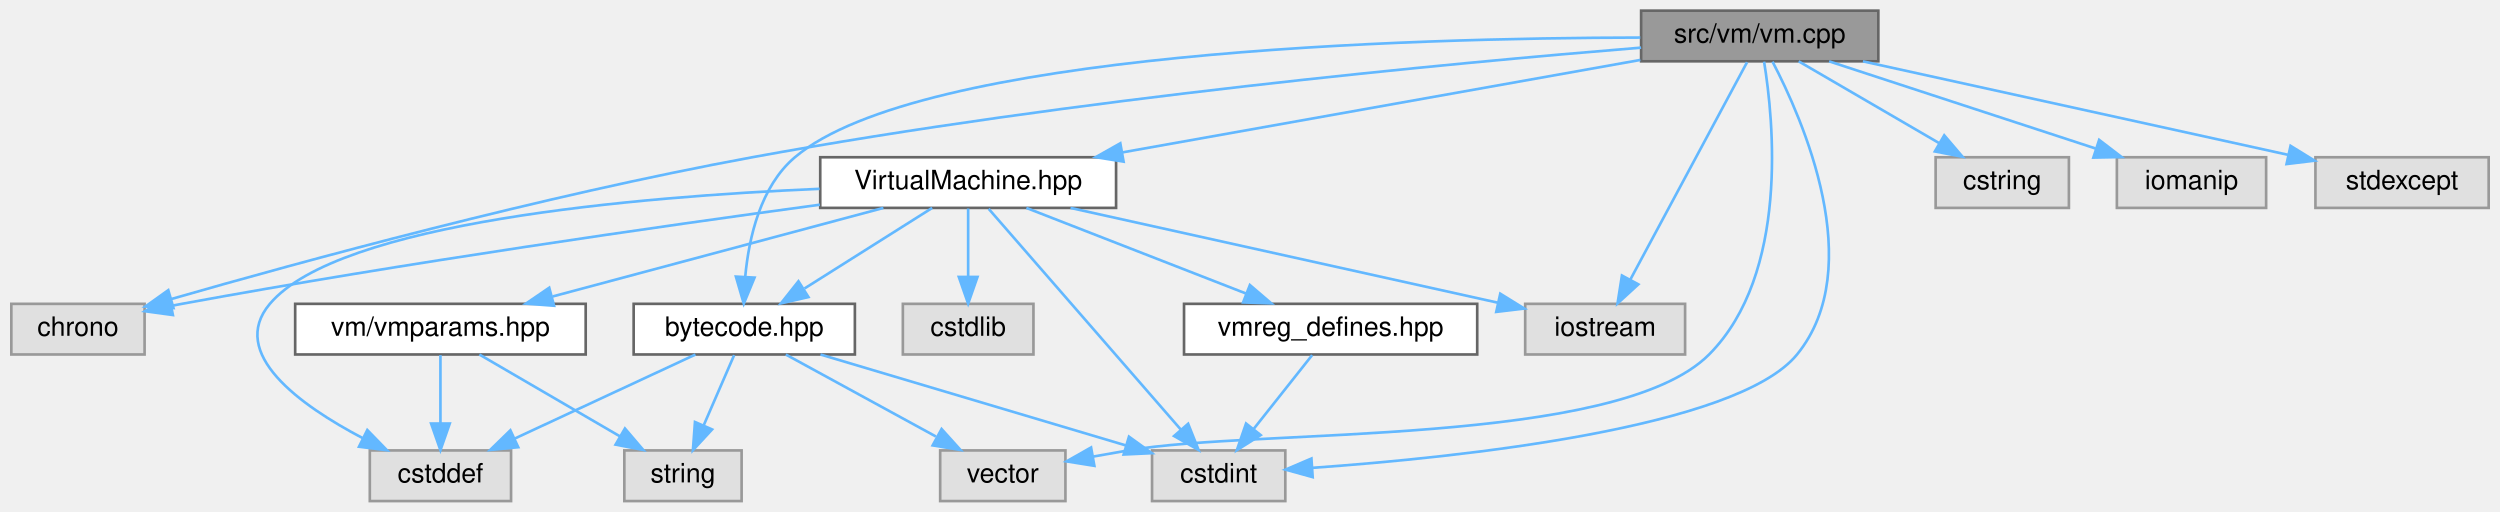
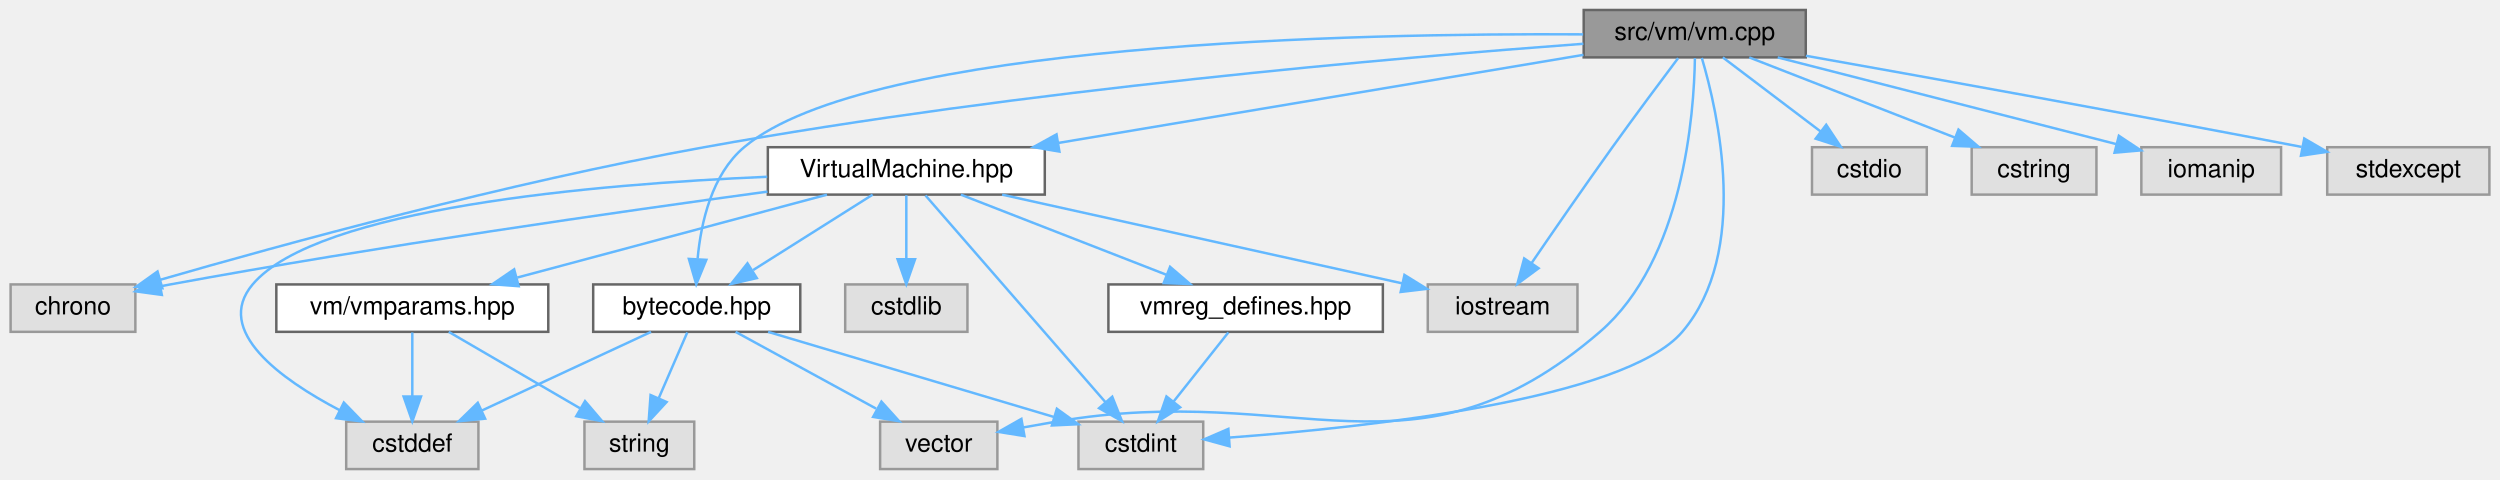
- <svg xmlns="http://www.w3.org/2000/svg" xmlns:xlink="http://www.w3.org/1999/xlink" width="938pt" height="192pt" viewBox="0.00 0.00 937.50 192.00">
+ <svg xmlns="http://www.w3.org/2000/svg" xmlns:xlink="http://www.w3.org/1999/xlink" width="1002pt" height="192pt" viewBox="0.00 0.00 1001.50 192.00">
  <g id="graph0" class="graph" transform="scale(1 1) rotate(0) translate(4 188)">
    <g id="Node000001" class="node">
      <g id="a_Node000001">
        <a xlink:title=" ">
-           <polygon fill="#999999" stroke="#666666" points="700.5,-184 611.5,-184 611.5,-165 700.5,-165 700.5,-184" />
-           <text text-anchor="middle" x="656" y="-172" font-family="Helvetica,sans-Serif" font-size="10.00">src/vm/vm.cpp</text>
+           <polygon fill="#999999" stroke="#666666" points="719.5,-184 630.5,-184 630.5,-165 719.5,-165 719.5,-184" />
+           <text text-anchor="middle" x="675" y="-172" font-family="Helvetica,sans-Serif" font-size="10.00">src/vm/vm.cpp</text>
        </a>
      </g>
    </g>
    <g id="Node000002" class="node">
      <g id="a_Node000002">
        <a xlink:href="VirtualMachine_8hpp.html" target="_top" xlink:title=" ">
          <polygon fill="white" stroke="#666666" points="414.5,-129 303.5,-129 303.5,-110 414.5,-110 414.5,-129" />
          <text text-anchor="middle" x="359" y="-117" font-family="Helvetica,sans-Serif" font-size="10.00">VirtualMachine.hpp</text>
        </a>
      </g>
    </g>
    <g id="edge1_Node000001_Node000002" class="edge">
      <g id="a_edge1_Node000001_Node000002">
        <a xlink:title=" ">
-           <path fill="none" stroke="#63b8ff" d="M611.21,-165.51C559.31,-156.25 473.66,-140.96 416.78,-130.81" />
-           <polygon fill="#63b8ff" stroke="#63b8ff" points="417.32,-127.35 406.86,-129.04 416.09,-134.24 417.32,-127.35" />
+           <path fill="none" stroke="#63b8ff" d="M630.4,-166.02C575.36,-156.79 481.53,-141.05 419.9,-130.71" />
+           <polygon fill="#63b8ff" stroke="#63b8ff" points="420.36,-127.24 409.92,-129.04 419.2,-134.15 420.36,-127.24" />
        </a>
      </g>
    </g>
    <g id="Node000003" class="node">
      <g id="a_Node000003">
        <a xlink:title=" ">
          <polygon fill="#e0e0e0" stroke="#999999" points="50,-74 0,-74 0,-55 50,-55 50,-74" />
          <text text-anchor="middle" x="25" y="-62" font-family="Helvetica,sans-Serif" font-size="10.00">chrono</text>
        </a>
      </g>
    </g>
    <g id="edge18_Node000001_Node000003" class="edge">
      <g id="a_edge18_Node000001_Node000003">
        <a xlink:title=" ">
-           <path fill="none" stroke="#63b8ff" d="M611.5,-170.13C540.54,-164.34 397.59,-150.95 278,-129 199.2,-114.53 108.48,-89.74 59.96,-75.79" />
-           <polygon fill="#63b8ff" stroke="#63b8ff" points="60.84,-72.41 50.26,-72.99 58.89,-79.13 60.84,-72.41" />
+           <path fill="none" stroke="#63b8ff" d="M630.36,-170.46C556.59,-165 404.77,-151.91 278,-129 199.16,-114.75 108.46,-89.87 59.94,-75.86" />
+           <polygon fill="#63b8ff" stroke="#63b8ff" points="60.83,-72.47 50.25,-73.04 58.88,-79.19 60.83,-72.47" />
        </a>
      </g>
    </g>
    <g id="Node000005" class="node">
      <g id="a_Node000005">
        <a xlink:title=" ">
          <polygon fill="#e0e0e0" stroke="#999999" points="478,-19 428,-19 428,0 478,0 478,-19" />
          <text text-anchor="middle" x="453" y="-7" font-family="Helvetica,sans-Serif" font-size="10.00">cstdint</text>
        </a>
      </g>
    </g>
    <g id="edge19_Node000001_Node000005" class="edge">
      <g id="a_edge19_Node000001_Node000005">
        <a xlink:title=" ">
-           <path fill="none" stroke="#63b8ff" d="M660.8,-164.87C671.96,-143.55 696.71,-87.75 670,-55 647.45,-27.35 543.6,-16.41 488.14,-12.47" />
-           <polygon fill="#63b8ff" stroke="#63b8ff" points="488.27,-8.98 478.06,-11.8 487.8,-15.96 488.27,-8.98" />
+           <path fill="none" stroke="#63b8ff" d="M677.84,-164.78C684.24,-143.24 697.23,-86.98 670,-55 646.93,-27.9 543.8,-16.73 488.43,-12.62" />
+           <polygon fill="#63b8ff" stroke="#63b8ff" points="488.57,-9.12 478.35,-11.91 488.08,-16.1 488.57,-9.12" />
        </a>
      </g>
    </g>
    <g id="Node000007" class="node">
      <g id="a_Node000007">
        <a xlink:title=" ">
          <polygon fill="#e0e0e0" stroke="#999999" points="628,-74 568,-74 568,-55 628,-55 628,-74" />
          <text text-anchor="middle" x="598" y="-62" font-family="Helvetica,sans-Serif" font-size="10.00">iostream</text>
        </a>
      </g>
    </g>
-     <g id="edge22_Node000001_Node000007" class="edge">
-       <g id="a_edge22_Node000001_Node000007">
-         <a xlink:title=" ">
-           <path fill="none" stroke="#63b8ff" d="M651.25,-164.66C641.69,-146.85 619.95,-106.37 607.4,-83.01" />
-           <polygon fill="#63b8ff" stroke="#63b8ff" points="610.46,-81.31 602.65,-74.16 604.3,-84.62 610.46,-81.31" />
+     <g id="edge23_Node000001_Node000007" class="edge">
+       <g id="a_edge23_Node000001_Node000007">
+         <a xlink:title=" ">
+           <path fill="none" stroke="#63b8ff" d="M668.34,-164.7C661.62,-155.76 650.97,-141.51 642,-129 630.81,-113.39 618.36,-95.37 609.58,-82.52" />
+           <polygon fill="#63b8ff" stroke="#63b8ff" points="612.42,-80.48 603.89,-74.19 606.64,-84.42 612.42,-80.48" />
        </a>
      </g>
    </g>
    <g id="Node000008" class="node">
      <g id="a_Node000008">
        <a xlink:href="bytecode_8hpp.html" target="_top" xlink:title=" ">
          <polygon fill="white" stroke="#666666" points="316.5,-74 233.5,-74 233.5,-55 316.5,-55 316.5,-74" />
          <text text-anchor="middle" x="275" y="-62" font-family="Helvetica,sans-Serif" font-size="10.00">bytecode.hpp</text>
        </a>
      </g>
    </g>
    <g id="edge17_Node000001_Node000008" class="edge">
      <g id="a_edge17_Node000001_Node000008">
        <a xlink:title=" ">
-           <path fill="none" stroke="#63b8ff" d="M611.18,-173.91C525.09,-173.76 340.99,-168.68 294,-129 281.1,-118.1 276.74,-98.83 275.38,-84.37" />
-           <polygon fill="#63b8ff" stroke="#63b8ff" points="278.85,-83.84 274.82,-74.05 271.86,-84.22 278.85,-83.84" />
+           <path fill="none" stroke="#63b8ff" d="M630.26,-174.23C540.77,-174.75 343.99,-170.95 294,-129 281.06,-118.14 276.71,-98.86 275.36,-84.39" />
+           <polygon fill="#63b8ff" stroke="#63b8ff" points="278.84,-83.86 274.81,-74.06 271.85,-84.23 278.84,-83.86" />
        </a>
      </g>
    </g>
    <g id="Node000010" class="node">
      <g id="a_Node000010">
        <a xlink:title=" ">
          <polygon fill="#e0e0e0" stroke="#999999" points="395.5,-19 348.5,-19 348.5,0 395.5,0 395.5,-19" />
          <text text-anchor="middle" x="372" y="-7" font-family="Helvetica,sans-Serif" font-size="10.00">vector</text>
        </a>
      </g>
    </g>
-     <g id="edge24_Node000001_Node000010" class="edge">
-       <g id="a_edge24_Node000001_Node000010">
-         <a xlink:title=" ">
-           <path fill="none" stroke="#63b8ff" d="M657.63,-164.87C661.19,-143.05 667.13,-85.27 637,-55 602.36,-20.2 467.38,-27.37 419,-19 414.77,-18.27 410.33,-17.49 405.94,-16.7" />
+     <g id="edge25_Node000001_Node000010" class="edge">
+       <g id="a_edge25_Node000001_Node000010">
+         <a xlink:title=" ">
+           <path fill="none" stroke="#63b8ff" d="M675.07,-164.71C674.73,-142.52 670.53,-83.94 637,-55 562.66,9.16 515.76,-35.74 419,-19 414.77,-18.27 410.33,-17.49 405.94,-16.7" />
          <polygon fill="#63b8ff" stroke="#63b8ff" points="406.36,-13.22 395.9,-14.89 405.12,-20.11 406.36,-13.22" />
        </a>
      </g>
    </g>
    <g id="Node000013" class="node">
      <g id="a_Node000013">
        <a xlink:title=" ">
-           <polygon fill="#e0e0e0" stroke="#999999" points="772,-129 722,-129 722,-110 772,-110 772,-129" />
-           <text text-anchor="middle" x="747" y="-117" font-family="Helvetica,sans-Serif" font-size="10.00">cstring</text>
+           <polygon fill="#e0e0e0" stroke="#999999" points="768,-129 722,-129 722,-110 768,-110 768,-129" />
+           <text text-anchor="middle" x="745" y="-117" font-family="Helvetica,sans-Serif" font-size="10.00">cstdio</text>
        </a>
      </g>
    </g>
    <g id="edge20_Node000001_Node000013" class="edge">
      <g id="a_edge20_Node000001_Node000013">
        <a xlink:title=" ">
-           <path fill="none" stroke="#63b8ff" d="M670.62,-164.98C684.86,-156.69 706.75,-143.94 723.45,-134.22" />
-           <polygon fill="#63b8ff" stroke="#63b8ff" points="725.23,-137.23 732.11,-129.17 721.71,-131.18 725.23,-137.23" />
+           <path fill="none" stroke="#63b8ff" d="M686.25,-164.98C696.8,-157 712.8,-144.88 725.44,-135.31" />
+           <polygon fill="#63b8ff" stroke="#63b8ff" points="727.69,-138 733.55,-129.17 723.46,-132.42 727.69,-138" />
        </a>
      </g>
    </g>
    <g id="Node000014" class="node">
      <g id="a_Node000014">
        <a xlink:title=" ">
-           <polygon fill="#e0e0e0" stroke="#999999" points="846,-129 790,-129 790,-110 846,-110 846,-129" />
-           <text text-anchor="middle" x="818" y="-117" font-family="Helvetica,sans-Serif" font-size="10.00">iomanip</text>
+           <polygon fill="#e0e0e0" stroke="#999999" points="836,-129 786,-129 786,-110 836,-110 836,-129" />
+           <text text-anchor="middle" x="811" y="-117" font-family="Helvetica,sans-Serif" font-size="10.00">cstring</text>
        </a>
      </g>
    </g>
    <g id="edge21_Node000001_Node000014" class="edge">
      <g id="a_edge21_Node000001_Node000014">
        <a xlink:title=" ">
-           <path fill="none" stroke="#63b8ff" d="M682.03,-164.98C709.11,-156.13 751.71,-142.19 782.01,-132.28" />
-           <polygon fill="#63b8ff" stroke="#63b8ff" points="783.35,-135.52 791.77,-129.08 781.18,-128.87 783.35,-135.52" />
+           <path fill="none" stroke="#63b8ff" d="M696.85,-164.98C719.12,-156.3 753.9,-142.75 779.22,-132.88" />
+           <polygon fill="#63b8ff" stroke="#63b8ff" points="780.71,-136.06 788.75,-129.17 778.16,-129.54 780.71,-136.06" />
        </a>
      </g>
    </g>
    <g id="Node000015" class="node">
      <g id="a_Node000015">
        <a xlink:title=" ">
-           <polygon fill="#e0e0e0" stroke="#999999" points="929.5,-129 864.5,-129 864.5,-110 929.5,-110 929.5,-129" />
-           <text text-anchor="middle" x="897" y="-117" font-family="Helvetica,sans-Serif" font-size="10.00">stdexcept</text>
-         </a>
-       </g>
-     </g>
-     <g id="edge23_Node000001_Node000015" class="edge">
-       <g id="a_edge23_Node000001_Node000015">
-         <a xlink:title=" ">
-           <path fill="none" stroke="#63b8ff" d="M694.72,-164.98C738.39,-155.38 809.18,-139.81 854.39,-129.87" />
-           <polygon fill="#63b8ff" stroke="#63b8ff" points="855.17,-133.28 864.18,-127.72 853.66,-126.45 855.17,-133.28" />
+           <polygon fill="#e0e0e0" stroke="#999999" points="910,-129 854,-129 854,-110 910,-110 910,-129" />
+           <text text-anchor="middle" x="882" y="-117" font-family="Helvetica,sans-Serif" font-size="10.00">iomanip</text>
+         </a>
+       </g>
+     </g>
+     <g id="edge22_Node000001_Node000015" class="edge">
+       <g id="a_edge22_Node000001_Node000015">
+         <a xlink:title=" ">
+           <path fill="none" stroke="#63b8ff" d="M708.26,-164.98C745.29,-155.5 805.04,-140.2 843.92,-130.25" />
+           <polygon fill="#63b8ff" stroke="#63b8ff" points="844.99,-133.59 853.81,-127.72 843.26,-126.81 844.99,-133.59" />
+         </a>
+       </g>
+     </g>
+     <g id="Node000016" class="node">
+       <g id="a_Node000016">
+         <a xlink:title=" ">
+           <polygon fill="#e0e0e0" stroke="#999999" points="993.5,-129 928.5,-129 928.5,-110 993.5,-110 993.5,-129" />
+           <text text-anchor="middle" x="961" y="-117" font-family="Helvetica,sans-Serif" font-size="10.00">stdexcept</text>
+         </a>
+       </g>
+     </g>
+     <g id="edge24_Node000001_Node000016" class="edge">
+       <g id="a_edge24_Node000001_Node000016">
+         <a xlink:title=" ">
+           <path fill="none" stroke="#63b8ff" d="M719.57,-165.64C766.42,-157.31 842.55,-143.62 918.26,-129.11" />
+           <polygon fill="#63b8ff" stroke="#63b8ff" points="919.29,-132.48 928.45,-127.15 917.97,-125.6 919.29,-132.48" />
        </a>
      </g>
    </g>
    <g id="edge2_Node000002_Node000003" class="edge">
      <g id="a_edge2_Node000002_Node000003">
        <a xlink:title=" ">
          <path fill="none" stroke="#63b8ff" d="M303.36,-111.2C243.92,-103.15 147.03,-89.29 64,-74 62.73,-73.77 61.45,-73.52 60.15,-73.27" />
          <polygon fill="#63b8ff" stroke="#63b8ff" points="60.62,-69.8 50.13,-71.23 59.23,-76.65 60.62,-69.8" />
        </a>
      </g>
    </g>
    <g id="Node000004" class="node">
      <g id="a_Node000004">
        <a xlink:title=" ">
          <polygon fill="#e0e0e0" stroke="#999999" points="187.5,-19 134.5,-19 134.5,0 187.5,0 187.5,-19" />
          <text text-anchor="middle" x="161" y="-7" font-family="Helvetica,sans-Serif" font-size="10.00">cstddef</text>
        </a>
      </g>
    </g>
    <g id="edge3_Node000002_Node000004" class="edge">
      <g id="a_edge3_Node000002_Node000004">
        <a xlink:title=" ">
          <path fill="none" stroke="#63b8ff" d="M303.25,-117.15C234.31,-114.18 122.86,-104.62 97,-74 81.31,-55.42 108.24,-36 131.84,-23.61" />
          <polygon fill="#63b8ff" stroke="#63b8ff" points="133.56,-26.66 140.95,-19.06 130.44,-20.39 133.56,-26.66" />
        </a>
      </g>
    </g>
    <g id="edge4_Node000002_Node000005" class="edge">
      <g id="a_edge4_Node000002_Node000005">
        <a xlink:title=" ">
          <path fill="none" stroke="#63b8ff" d="M366.69,-109.66C382.47,-91.54 418.7,-49.91 438.84,-26.77" />
          <polygon fill="#63b8ff" stroke="#63b8ff" points="441.54,-29 445.46,-19.16 436.26,-24.4 441.54,-29" />
        </a>
      </g>
    </g>
    <g id="Node000006" class="node">
      <g id="a_Node000006">
        <a xlink:title=" ">
          <polygon fill="#e0e0e0" stroke="#999999" points="383.5,-74 334.5,-74 334.5,-55 383.5,-55 383.5,-74" />
          <text text-anchor="middle" x="359" y="-62" font-family="Helvetica,sans-Serif" font-size="10.00">cstdlib</text>
        </a>
      </g>
    </g>
    <g id="edge5_Node000002_Node000006" class="edge">
      <g id="a_edge5_Node000002_Node000006">
        <a xlink:title=" ">
          <path fill="none" stroke="#63b8ff" d="M359,-109.75C359,-102.8 359,-92.85 359,-84.13" />
          <polygon fill="#63b8ff" stroke="#63b8ff" points="362.5,-84.09 359,-74.09 355.5,-84.09 362.5,-84.09" />
        </a>
      </g>
    </g>
    <g id="edge6_Node000002_Node000007" class="edge">
      <g id="a_edge6_Node000002_Node000007">
        <a xlink:title=" ">
          <path fill="none" stroke="#63b8ff" d="M397.4,-109.98C441.35,-100.24 513,-84.35 557.72,-74.43" />
          <polygon fill="#63b8ff" stroke="#63b8ff" points="558.65,-77.81 567.66,-72.23 557.14,-70.98 558.65,-77.81" />
        </a>
      </g>
    </g>
    <g id="edge7_Node000002_Node000008" class="edge">
      <g id="a_edge7_Node000002_Node000008">
        <a xlink:title=" ">
          <path fill="none" stroke="#63b8ff" d="M345.5,-109.98C332.6,-101.84 312.9,-89.41 297.6,-79.76" />
          <polygon fill="#63b8ff" stroke="#63b8ff" points="299.07,-76.55 288.74,-74.17 295.33,-82.47 299.07,-76.55" />
        </a>
      </g>
    </g>
    <g id="Node000011" class="node">
      <g id="a_Node000011">
        <a xlink:href="vmparams_8hpp.html" target="_top" xlink:title=" ">
          <polygon fill="white" stroke="#666666" points="215.5,-74 106.5,-74 106.5,-55 215.5,-55 215.5,-74" />
          <text text-anchor="middle" x="161" y="-62" font-family="Helvetica,sans-Serif" font-size="10.00">vm/vmparams.hpp</text>
        </a>
      </g>
    </g>
    <g id="edge12_Node000002_Node000011" class="edge">
      <g id="a_edge12_Node000002_Node000011">
        <a xlink:title=" ">
          <path fill="none" stroke="#63b8ff" d="M327.19,-109.98C293.51,-100.97 240.2,-86.7 203.08,-76.76" />
          <polygon fill="#63b8ff" stroke="#63b8ff" points="203.63,-73.29 193.06,-74.08 201.82,-80.05 203.63,-73.29" />
        </a>
      </g>
    </g>
    <g id="Node000012" class="node">
      <g id="a_Node000012">
        <a xlink:href="vmreg__defines_8hpp.html" target="_top" xlink:title=" ">
          <polygon fill="white" stroke="#666666" points="550,-74 440,-74 440,-55 550,-55 550,-74" />
          <text text-anchor="middle" x="495" y="-62" font-family="Helvetica,sans-Serif" font-size="10.00">vmreg_defines.hpp</text>
        </a>
      </g>
    </g>
    <g id="edge15_Node000002_Node000012" class="edge">
      <g id="a_edge15_Node000002_Node000012">
        <a xlink:title=" ">
          <path fill="none" stroke="#63b8ff" d="M380.85,-109.98C403.12,-101.3 437.9,-87.75 463.22,-77.88" />
          <polygon fill="#63b8ff" stroke="#63b8ff" points="464.71,-81.06 472.75,-74.17 462.16,-74.54 464.71,-81.06" />
        </a>
      </g>
    </g>
    <g id="edge9_Node000008_Node000004" class="edge">
      <g id="a_edge9_Node000008_Node000004">
        <a xlink:title=" ">
          <path fill="none" stroke="#63b8ff" d="M256.68,-54.98C238.34,-46.46 209.89,-33.23 188.77,-23.41" />
          <polygon fill="#63b8ff" stroke="#63b8ff" points="190.19,-20.21 179.65,-19.17 187.24,-26.56 190.19,-20.21" />
        </a>
      </g>
    </g>
    <g id="edge8_Node000008_Node000005" class="edge">
      <g id="a_edge8_Node000008_Node000005">
        <a xlink:title=" ">
          <path fill="none" stroke="#63b8ff" d="M303.6,-54.98C334.77,-45.7 384.66,-30.85 418.11,-20.89" />
          <polygon fill="#63b8ff" stroke="#63b8ff" points="419.34,-24.17 427.92,-17.97 417.34,-17.47 419.34,-24.17" />
        </a>
      </g>
    </g>
    <g id="Node000009" class="node">
      <g id="a_Node000009">
        <a xlink:title=" ">
          <polygon fill="#e0e0e0" stroke="#999999" points="274,-19 230,-19 230,0 274,0 274,-19" />
          <text text-anchor="middle" x="252" y="-7" font-family="Helvetica,sans-Serif" font-size="10.00">string</text>
        </a>
      </g>
    </g>
    <g id="edge10_Node000008_Node000009" class="edge">
      <g id="a_edge10_Node000008_Node000009">
        <a xlink:title=" ">
          <path fill="none" stroke="#63b8ff" d="M271.2,-54.75C268.09,-47.57 263.58,-37.18 259.71,-28.27" />
          <polygon fill="#63b8ff" stroke="#63b8ff" points="262.92,-26.87 255.73,-19.09 256.5,-29.66 262.92,-26.87" />
        </a>
      </g>
    </g>
    <g id="edge11_Node000008_Node000010" class="edge">
      <g id="a_edge11_Node000008_Node000010">
        <a xlink:title=" ">
          <path fill="none" stroke="#63b8ff" d="M290.58,-54.98C305.77,-46.69 329.1,-33.94 346.9,-24.22" />
          <polygon fill="#63b8ff" stroke="#63b8ff" points="349.03,-27.04 356.13,-19.17 345.68,-20.89 349.03,-27.04" />
        </a>
      </g>
    </g>
    <g id="edge13_Node000011_Node000004" class="edge">
      <g id="a_edge13_Node000011_Node000004">
        <a xlink:title=" ">
          <path fill="none" stroke="#63b8ff" d="M161,-54.75C161,-47.8 161,-37.85 161,-29.13" />
          <polygon fill="#63b8ff" stroke="#63b8ff" points="164.5,-29.09 161,-19.09 157.5,-29.09 164.5,-29.09" />
        </a>
      </g>
    </g>
    <g id="edge14_Node000011_Node000009" class="edge">
      <g id="a_edge14_Node000011_Node000009">
        <a xlink:title=" ">
          <path fill="none" stroke="#63b8ff" d="M175.62,-54.98C189.86,-46.69 211.75,-33.94 228.45,-24.22" />
          <polygon fill="#63b8ff" stroke="#63b8ff" points="230.23,-27.23 237.11,-19.17 226.71,-21.18 230.23,-27.23" />
        </a>
      </g>
    </g>
    <g id="edge16_Node000012_Node000005" class="edge">
      <g id="a_edge16_Node000012_Node000005">
        <a xlink:title=" ">
          <path fill="none" stroke="#63b8ff" d="M488.06,-54.75C482.13,-47.26 473.43,-36.28 466.18,-27.13" />
          <polygon fill="#63b8ff" stroke="#63b8ff" points="468.76,-24.75 459.81,-19.09 463.27,-29.1 468.76,-24.75" />
        </a>
      </g>
    </g>
  </g>
</svg>
